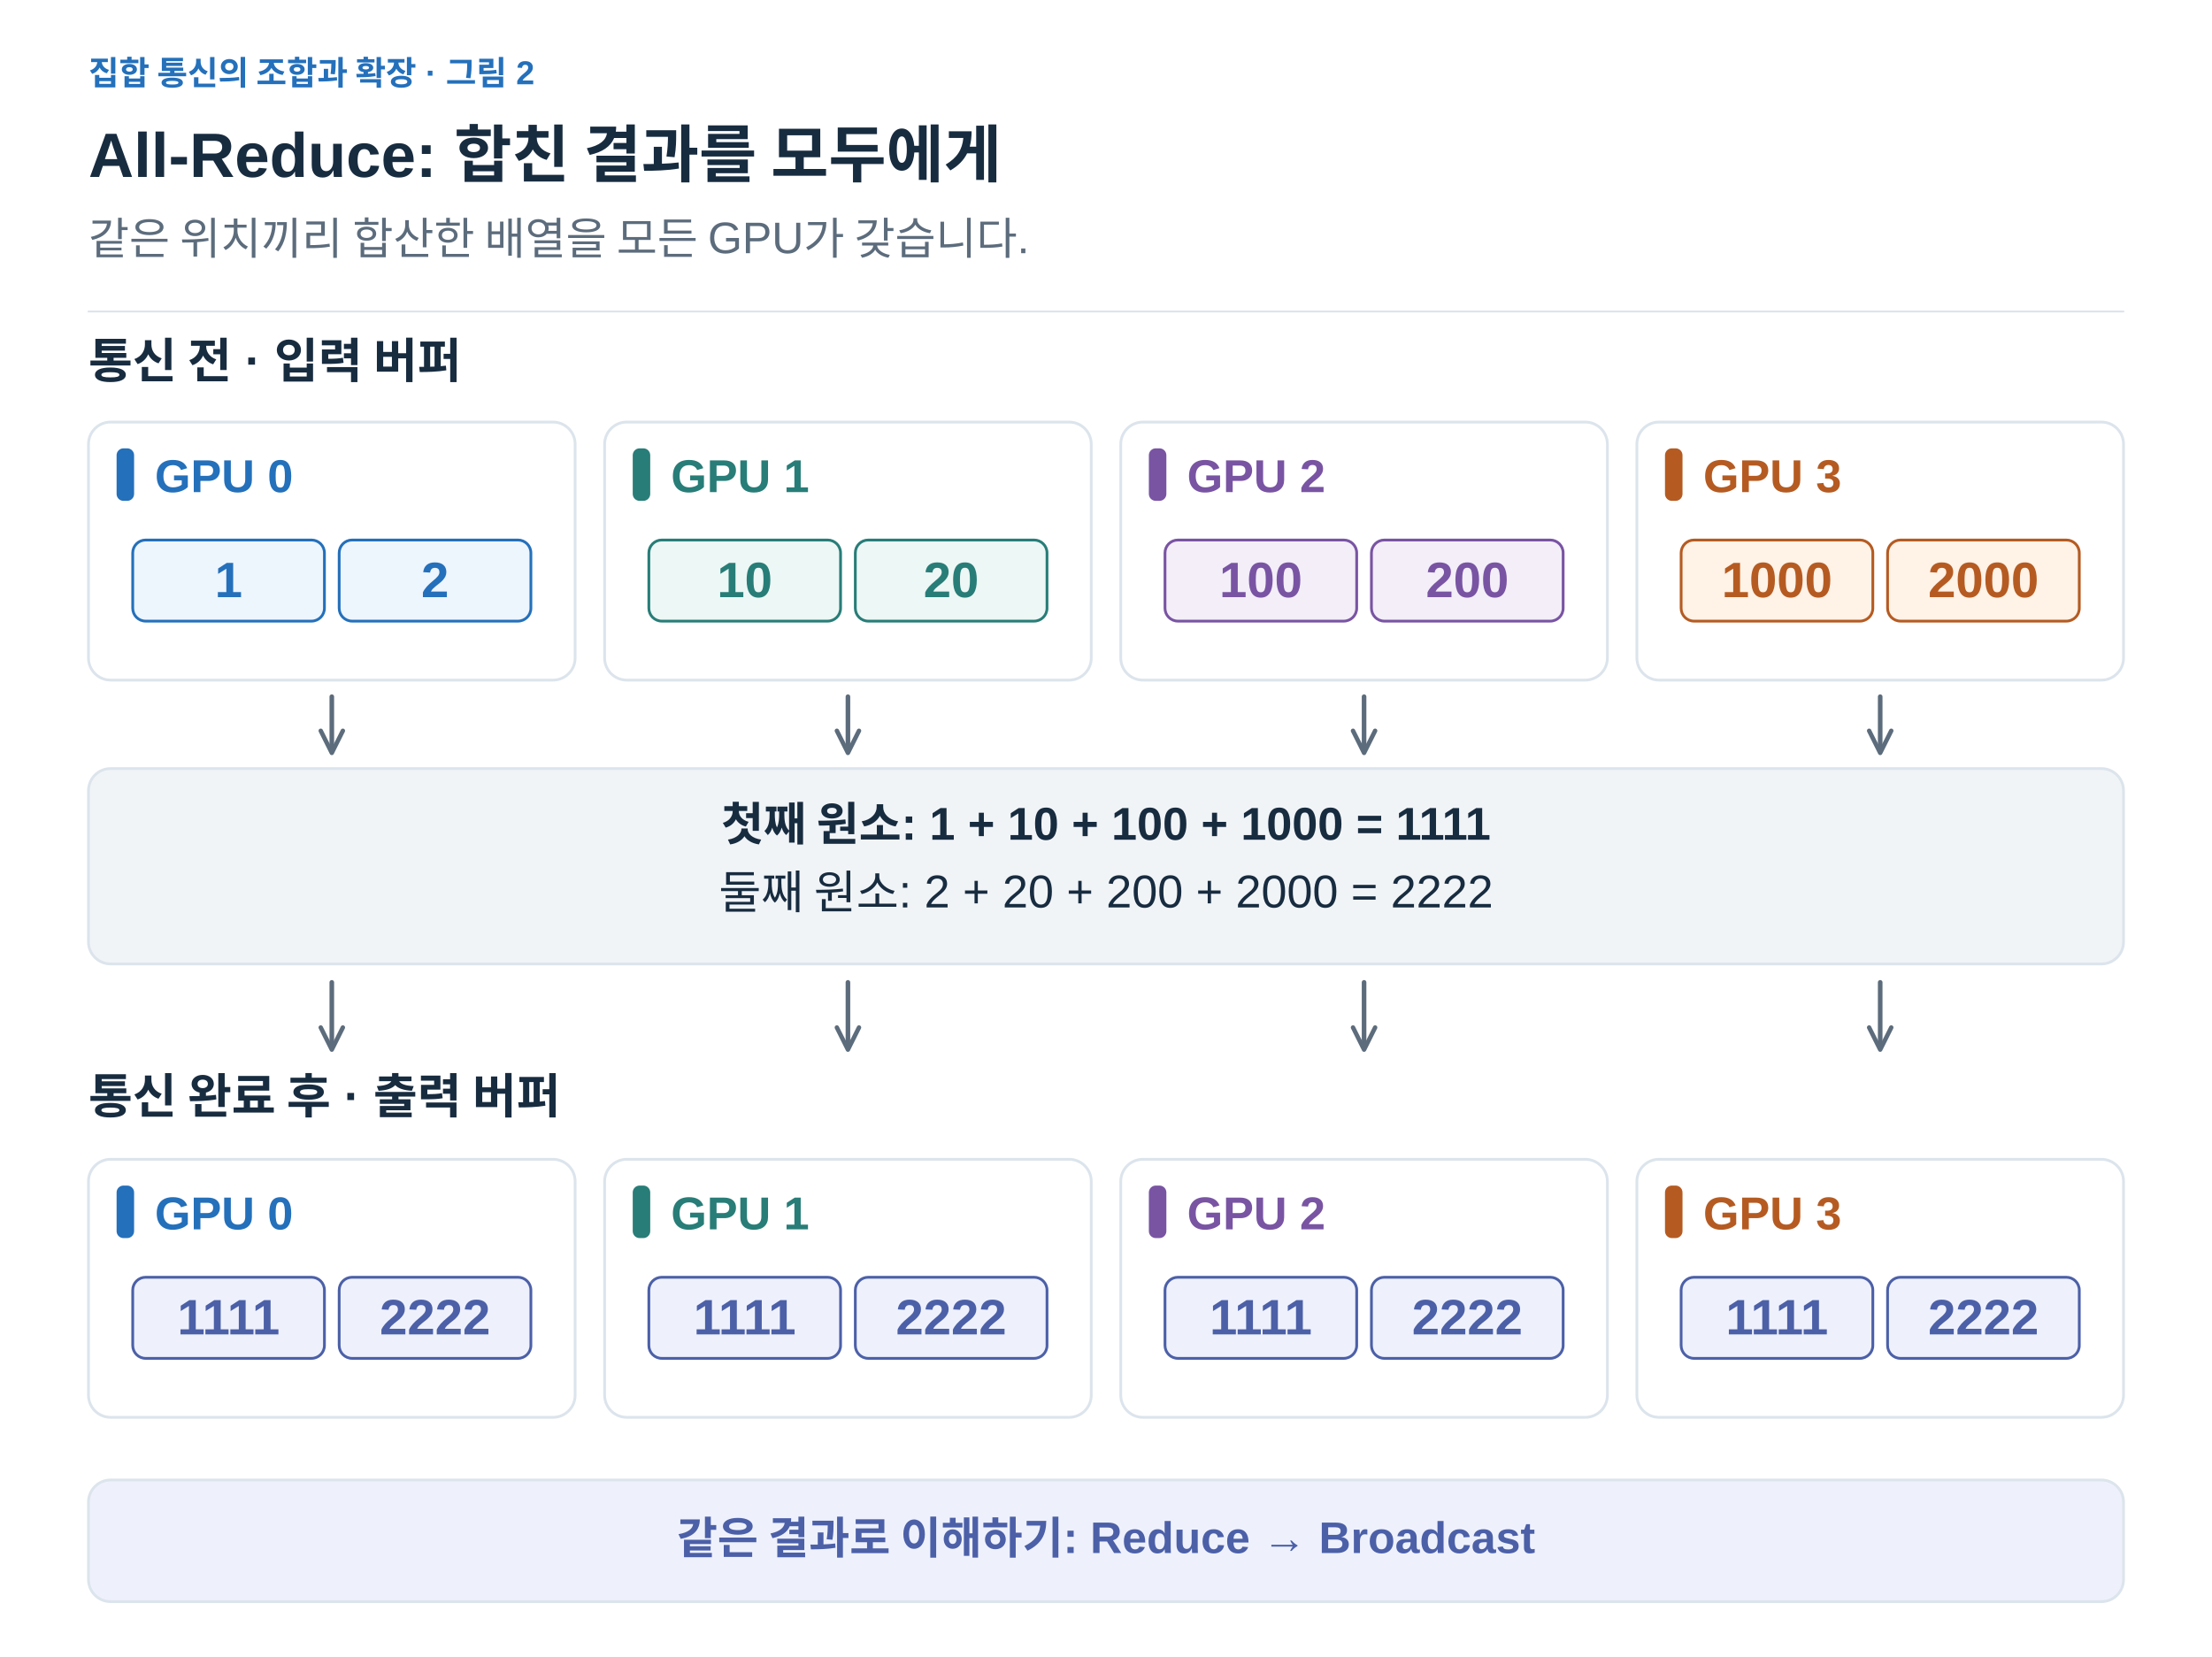
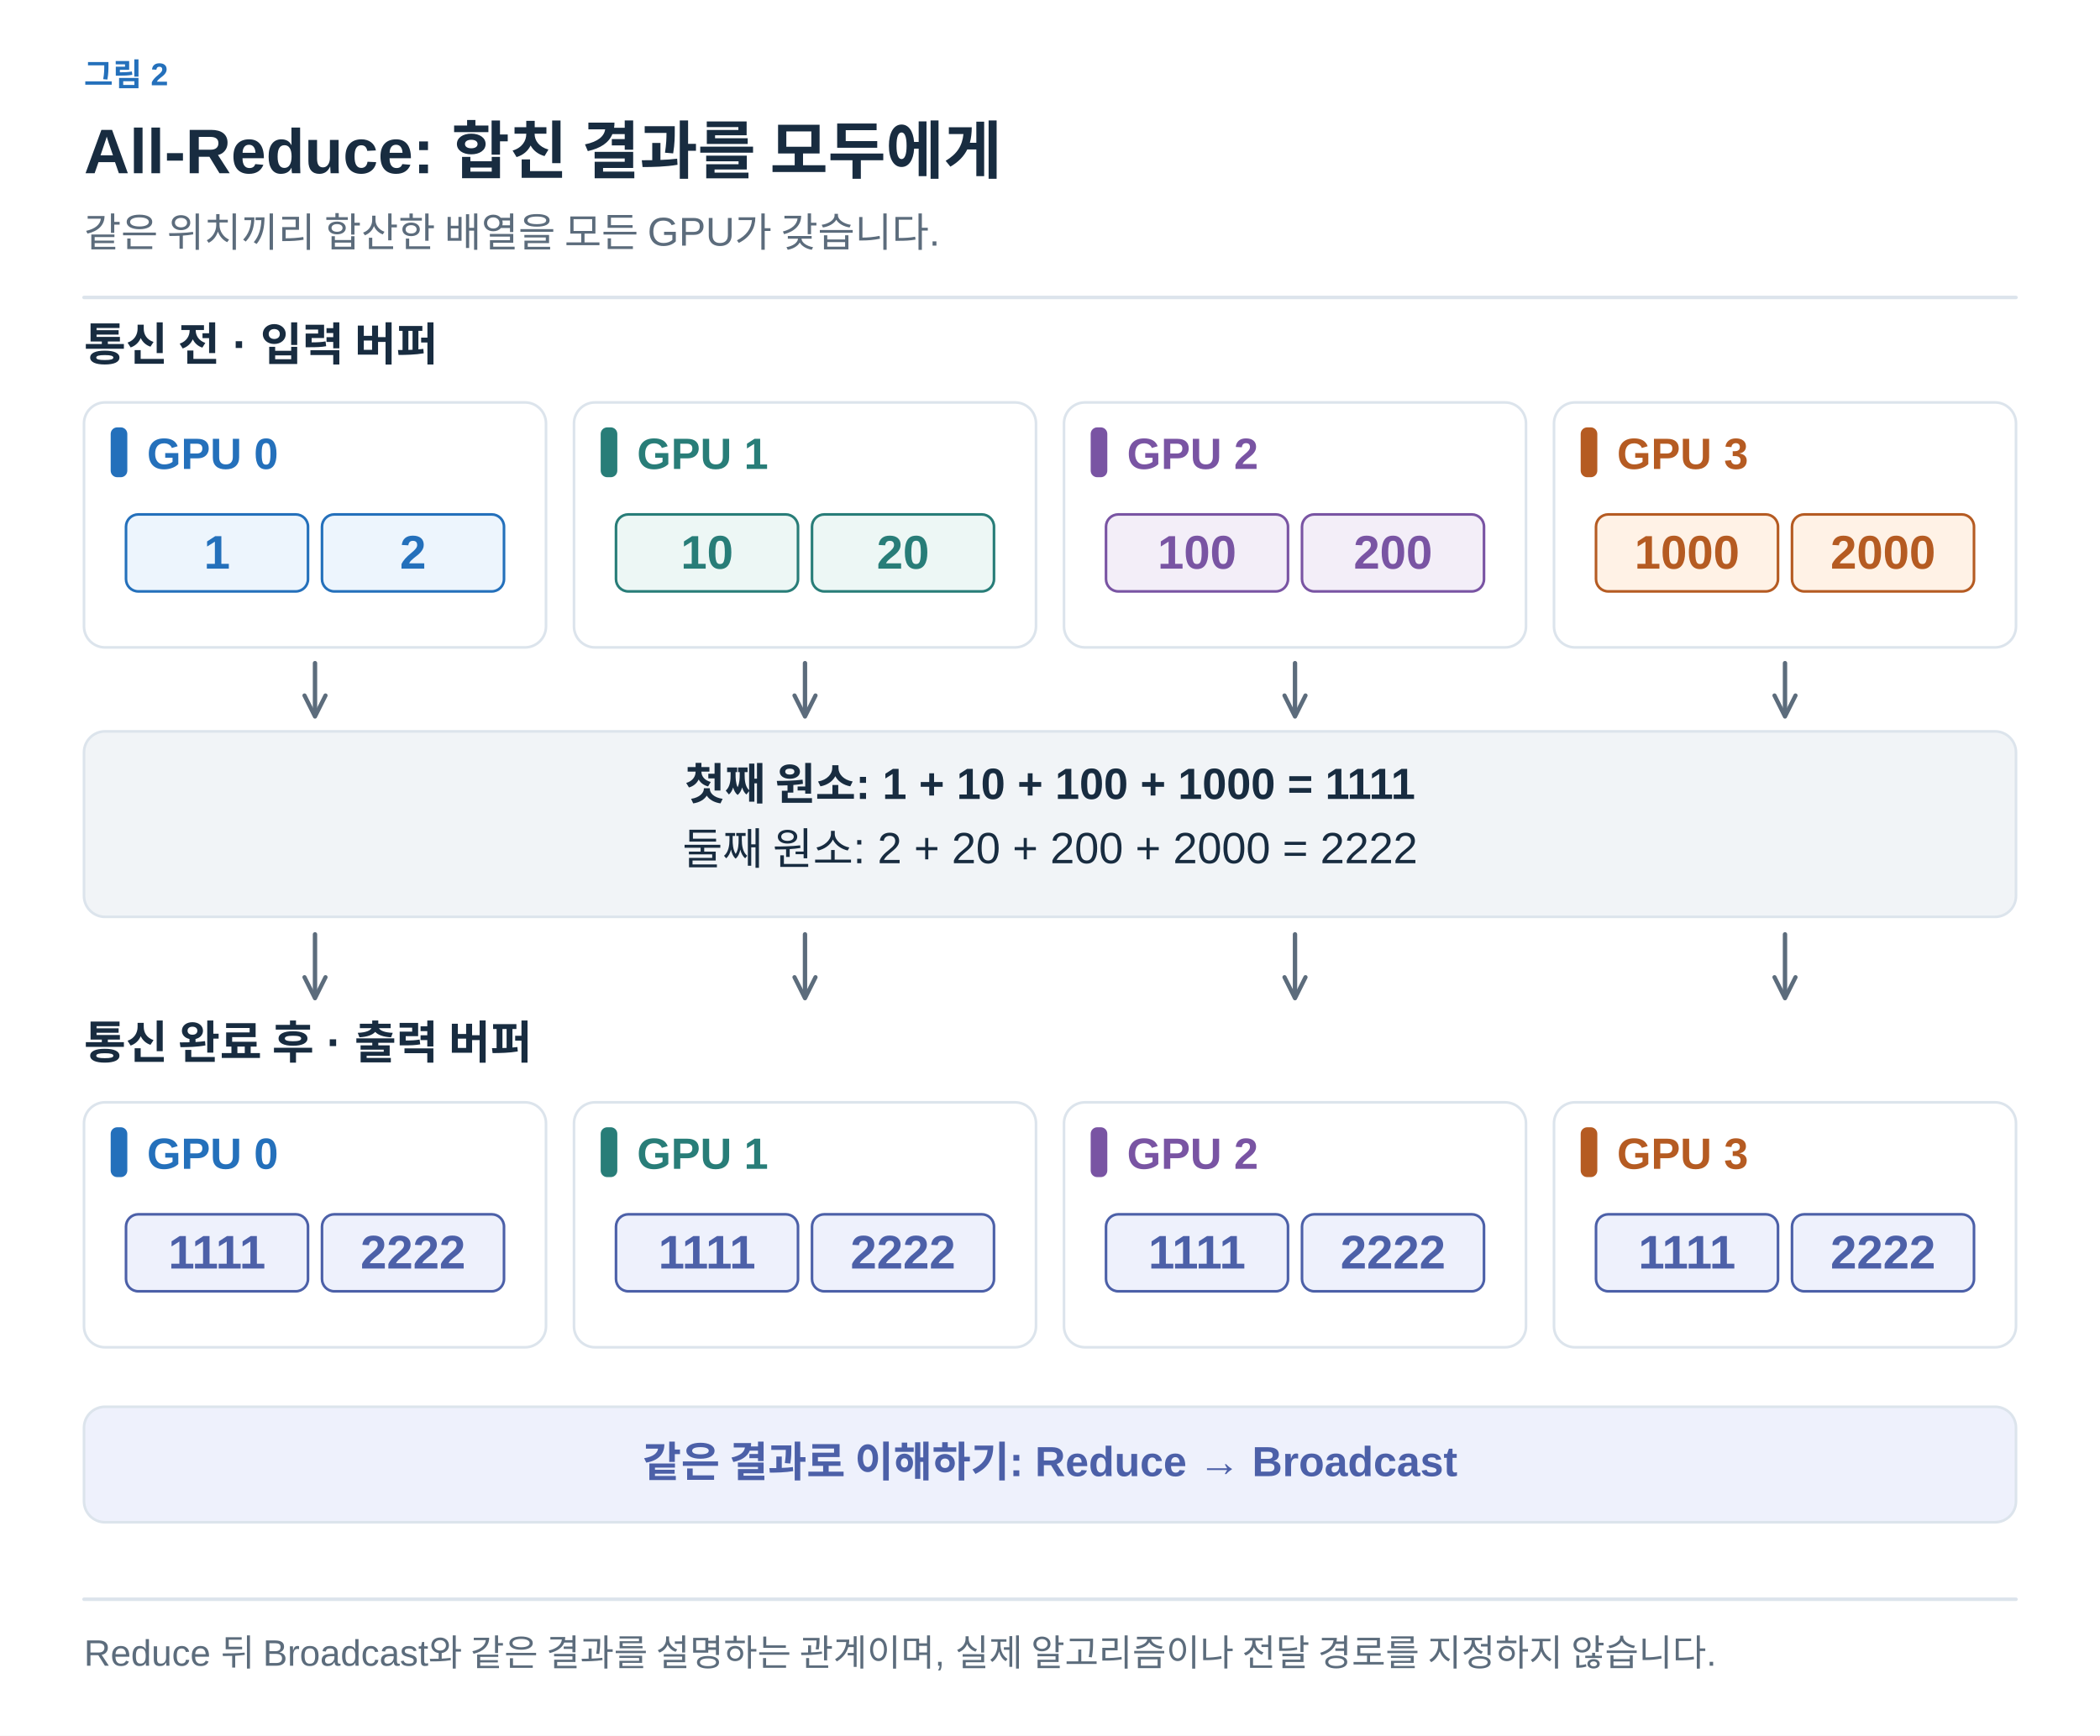
- <svg xmlns="http://www.w3.org/2000/svg" width="1200" height="899" viewBox="0 0 1200 899" role="img" aria-labelledby="title desc">
+ <svg xmlns="http://www.w3.org/2000/svg" width="1200" height="992" viewBox="0 0 1200 992" role="img" aria-labelledby="title desc">
  <defs>
-     <marker id="arrow" viewBox="0 0 10 10" refX="8" refY="5" markerWidth="6" markerHeight="6" orient="auto">
+     <marker id="arrow-ink" viewBox="0 0 10 10" refX="8" refY="5" markerWidth="6" markerHeight="6" orient="auto">
+       <path d="M1 1 L9 5 L1 9" fill="none" stroke="#182C40" stroke-width="1.6" />
+     </marker>
+     <marker id="arrow-muted" viewBox="0 0 10 10" refX="8" refY="5" markerWidth="6" markerHeight="6" orient="auto">
      <path d="M1 1 L9 5 L1 9" fill="none" stroke="#5C6C7C" stroke-width="1.6" />
    </marker>
+     <marker id="arrow-line" viewBox="0 0 10 10" refX="8" refY="5" markerWidth="6" markerHeight="6" orient="auto">
+       <path d="M1 1 L9 5 L1 9" fill="none" stroke="#DCE4EC" stroke-width="1.6" />
+     </marker>
+     <marker id="arrow-paper" viewBox="0 0 10 10" refX="8" refY="5" markerWidth="6" markerHeight="6" orient="auto">
+       <path d="M1 1 L9 5 L1 9" fill="none" stroke="#FFFFFF" stroke-width="1.6" />
+     </marker>
+     <marker id="arrow-blue" viewBox="0 0 10 10" refX="8" refY="5" markerWidth="6" markerHeight="6" orient="auto">
+       <path d="M1 1 L9 5 L1 9" fill="none" stroke="#2470BB" stroke-width="1.6" />
+     </marker>
+     <marker id="arrow-teal" viewBox="0 0 10 10" refX="8" refY="5" markerWidth="6" markerHeight="6" orient="auto">
+       <path d="M1 1 L9 5 L1 9" fill="none" stroke="#287D78" stroke-width="1.6" />
+     </marker>
+     <marker id="arrow-orange" viewBox="0 0 10 10" refX="8" refY="5" markerWidth="6" markerHeight="6" orient="auto">
+       <path d="M1 1 L9 5 L1 9" fill="none" stroke="#B55B22" stroke-width="1.6" />
+     </marker>
+     <marker id="arrow-purple" viewBox="0 0 10 10" refX="8" refY="5" markerWidth="6" markerHeight="6" orient="auto">
+       <path d="M1 1 L9 5 L1 9" fill="none" stroke="#7954A3" stroke-width="1.6" />
+     </marker>
+     <marker id="arrow-gray" viewBox="0 0 10 10" refX="8" refY="5" markerWidth="6" markerHeight="6" orient="auto">
+       <path d="M1 1 L9 5 L1 9" fill="none" stroke="#657789" stroke-width="1.6" />
+     </marker>
+     <marker id="arrow-red" viewBox="0 0 10 10" refX="8" refY="5" markerWidth="6" markerHeight="6" orient="auto">
+       <path d="M1 1 L9 5 L1 9" fill="none" stroke="#B34242" stroke-width="1.6" />
+     </marker>
+     <marker id="arrow-indigo" viewBox="0 0 10 10" refX="8" refY="5" markerWidth="6" markerHeight="6" orient="auto">
+       <path d="M1 1 L9 5 L1 9" fill="none" stroke="#4C60A8" stroke-width="1.6" />
+     </marker>
+     <marker id="arrow-slate" viewBox="0 0 10 10" refX="8" refY="5" markerWidth="6" markerHeight="6" orient="auto">
+       <path d="M1 1 L9 5 L1 9" fill="none" stroke="#8191A0" stroke-width="1.6" />
+     </marker>
+     <marker id="arrow-surface" viewBox="0 0 10 10" refX="8" refY="5" markerWidth="6" markerHeight="6" orient="auto">
+       <path d="M1 1 L9 5 L1 9" fill="none" stroke="#F8FAFC" stroke-width="1.6" />
+     </marker>
  </defs>
-   <style>text{font-family:Arial,"Apple SD Gothic Neo","Noto Sans KR",sans-serif}path{stroke-linecap:round;stroke-linejoin:round}</style>
-   <rect width="1200" height="899" fill="white" />
-   <text x="48" y="46" fill="#2470BB" font-size="18" font-weight="600" text-anchor="start">집합 통신의 조합과 확장 · 그림 2</text>
-   <text x="48" y="96" fill="#182C40" font-size="34" font-weight="700" text-anchor="start">All-Reduce: 합친 결과를 모두에게</text>
-   <text x="48" y="138" fill="#5C6C7C" font-size="24" font-weight="400" text-anchor="start">같은 위치끼리 합산한 배열을 모든 GPU가 갖습니다.</text>
-   <path d="M48,169 H1152" stroke="#DCE4EC" />
-   <text x="48" y="205" fill="#182C40" font-size="26" font-weight="700" text-anchor="start">통신 전 · 입력 버퍼</text>
-   <rect x="48" y="229" width="264" height="140" rx="12" fill="white" stroke="#DCE4EC" stroke-width="1.5" />
-   <rect x="64" y="244" width="8" height="27" rx="3" fill="#2470BB" stroke="#2470BB" stroke-width="1.5" />
-   <text x="84" y="267" fill="#2470BB" font-size="25" font-weight="700" text-anchor="start">GPU 0</text>
-   <rect x="72" y="293" width="104" height="44" rx="7" fill="#EDF5FD" stroke="#2470BB" stroke-width="1.5" />
-   <text x="124.0" y="324" fill="#2470BB" font-size="27" font-weight="600" text-anchor="middle">1</text>
-   <rect x="184" y="293" width="104" height="44" rx="7" fill="#EDF5FD" stroke="#2470BB" stroke-width="1.5" />
-   <text x="236.0" y="324" fill="#2470BB" font-size="27" font-weight="600" text-anchor="middle">2</text>
-   <path d="M180,378 V407" fill="none" stroke="#5C6C7C" stroke-width="2.5" marker-end="url(#arrow)" />
-   <rect x="328" y="229" width="264" height="140" rx="12" fill="white" stroke="#DCE4EC" stroke-width="1.5" />
-   <rect x="344" y="244" width="8" height="27" rx="3" fill="#287D78" stroke="#287D78" stroke-width="1.5" />
-   <text x="364" y="267" fill="#287D78" font-size="25" font-weight="700" text-anchor="start">GPU 1</text>
-   <rect x="352" y="293" width="104" height="44" rx="7" fill="#EDF7F5" stroke="#287D78" stroke-width="1.5" />
-   <text x="404.0" y="324" fill="#287D78" font-size="27" font-weight="600" text-anchor="middle">10</text>
-   <rect x="464" y="293" width="104" height="44" rx="7" fill="#EDF7F5" stroke="#287D78" stroke-width="1.5" />
-   <text x="516.0" y="324" fill="#287D78" font-size="27" font-weight="600" text-anchor="middle">20</text>
-   <path d="M460,378 V407" fill="none" stroke="#5C6C7C" stroke-width="2.5" marker-end="url(#arrow)" />
-   <rect x="608" y="229" width="264" height="140" rx="12" fill="white" stroke="#DCE4EC" stroke-width="1.5" />
-   <rect x="624" y="244" width="8" height="27" rx="3" fill="#7954A3" stroke="#7954A3" stroke-width="1.5" />
-   <text x="644" y="267" fill="#7954A3" font-size="25" font-weight="700" text-anchor="start">GPU 2</text>
-   <rect x="632" y="293" width="104" height="44" rx="7" fill="#F3EEF8" stroke="#7954A3" stroke-width="1.5" />
-   <text x="684.0" y="324" fill="#7954A3" font-size="27" font-weight="600" text-anchor="middle">100</text>
-   <rect x="744" y="293" width="104" height="44" rx="7" fill="#F3EEF8" stroke="#7954A3" stroke-width="1.5" />
-   <text x="796.0" y="324" fill="#7954A3" font-size="27" font-weight="600" text-anchor="middle">200</text>
-   <path d="M740,378 V407" fill="none" stroke="#5C6C7C" stroke-width="2.5" marker-end="url(#arrow)" />
-   <rect x="888" y="229" width="264" height="140" rx="12" fill="white" stroke="#DCE4EC" stroke-width="1.5" />
-   <rect x="904" y="244" width="8" height="27" rx="3" fill="#B55B22" stroke="#B55B22" stroke-width="1.5" />
-   <text x="924" y="267" fill="#B55B22" font-size="25" font-weight="700" text-anchor="start">GPU 3</text>
-   <rect x="912" y="293" width="104" height="44" rx="7" fill="#FFF2E6" stroke="#B55B22" stroke-width="1.5" />
-   <text x="964.0" y="324" fill="#B55B22" font-size="27" font-weight="600" text-anchor="middle">1000</text>
-   <rect x="1024" y="293" width="104" height="44" rx="7" fill="#FFF2E6" stroke="#B55B22" stroke-width="1.5" />
-   <text x="1076.0" y="324" fill="#B55B22" font-size="27" font-weight="600" text-anchor="middle">2000</text>
-   <path d="M1020,378 V407" fill="none" stroke="#5C6C7C" stroke-width="2.5" marker-end="url(#arrow)" />
-   <rect x="48" y="417" width="1104" height="106" rx="12" fill="#F1F4F7" stroke="#DCE4EC" stroke-width="1.5" />
-   <text x="600" y="456" fill="#182C40" font-size="25" font-weight="600" text-anchor="middle">첫째 원소: 1 + 10 + 100 + 1000 = 1111</text>
-   <text x="600" y="493" fill="#182C40" font-size="25" font-weight="400" text-anchor="middle">둘째 원소: 2 + 20 + 200 + 2000 = 2222</text>
-   <path d="M180,533 V568" fill="none" stroke="#5C6C7C" stroke-width="2.5" marker-end="url(#arrow)" />
-   <path d="M460,533 V568" fill="none" stroke="#5C6C7C" stroke-width="2.5" marker-end="url(#arrow)" />
-   <path d="M740,533 V568" fill="none" stroke="#5C6C7C" stroke-width="2.5" marker-end="url(#arrow)" />
-   <path d="M1020,533 V568" fill="none" stroke="#5C6C7C" stroke-width="2.5" marker-end="url(#arrow)" />
-   <text x="48" y="604" fill="#182C40" font-size="26" font-weight="700" text-anchor="start">통신 완료 후 · 출력 버퍼</text>
-   <rect x="48" y="629" width="264" height="140" rx="12" fill="white" stroke="#DCE4EC" stroke-width="1.5" />
-   <rect x="64" y="644" width="8" height="27" rx="3" fill="#2470BB" stroke="#2470BB" stroke-width="1.5" />
-   <text x="84" y="667" fill="#2470BB" font-size="25" font-weight="700" text-anchor="start">GPU 0</text>
-   <rect x="72" y="693" width="104" height="44" rx="7" fill="#EEF1FC" stroke="#4C60A8" stroke-width="1.5" />
-   <text x="124.0" y="724" fill="#4C60A8" font-size="27" font-weight="600" text-anchor="middle">1111</text>
-   <rect x="184" y="693" width="104" height="44" rx="7" fill="#EEF1FC" stroke="#4C60A8" stroke-width="1.5" />
-   <text x="236.0" y="724" fill="#4C60A8" font-size="27" font-weight="600" text-anchor="middle">2222</text>
-   <rect x="328" y="629" width="264" height="140" rx="12" fill="white" stroke="#DCE4EC" stroke-width="1.5" />
-   <rect x="344" y="644" width="8" height="27" rx="3" fill="#287D78" stroke="#287D78" stroke-width="1.5" />
-   <text x="364" y="667" fill="#287D78" font-size="25" font-weight="700" text-anchor="start">GPU 1</text>
-   <rect x="352" y="693" width="104" height="44" rx="7" fill="#EEF1FC" stroke="#4C60A8" stroke-width="1.5" />
-   <text x="404.0" y="724" fill="#4C60A8" font-size="27" font-weight="600" text-anchor="middle">1111</text>
-   <rect x="464" y="693" width="104" height="44" rx="7" fill="#EEF1FC" stroke="#4C60A8" stroke-width="1.5" />
-   <text x="516.0" y="724" fill="#4C60A8" font-size="27" font-weight="600" text-anchor="middle">2222</text>
-   <rect x="608" y="629" width="264" height="140" rx="12" fill="white" stroke="#DCE4EC" stroke-width="1.5" />
-   <rect x="624" y="644" width="8" height="27" rx="3" fill="#7954A3" stroke="#7954A3" stroke-width="1.5" />
-   <text x="644" y="667" fill="#7954A3" font-size="25" font-weight="700" text-anchor="start">GPU 2</text>
-   <rect x="632" y="693" width="104" height="44" rx="7" fill="#EEF1FC" stroke="#4C60A8" stroke-width="1.5" />
-   <text x="684.0" y="724" fill="#4C60A8" font-size="27" font-weight="600" text-anchor="middle">1111</text>
-   <rect x="744" y="693" width="104" height="44" rx="7" fill="#EEF1FC" stroke="#4C60A8" stroke-width="1.5" />
-   <text x="796.0" y="724" fill="#4C60A8" font-size="27" font-weight="600" text-anchor="middle">2222</text>
-   <rect x="888" y="629" width="264" height="140" rx="12" fill="white" stroke="#DCE4EC" stroke-width="1.5" />
-   <rect x="904" y="644" width="8" height="27" rx="3" fill="#B55B22" stroke="#B55B22" stroke-width="1.5" />
-   <text x="924" y="667" fill="#B55B22" font-size="25" font-weight="700" text-anchor="start">GPU 3</text>
-   <rect x="912" y="693" width="104" height="44" rx="7" fill="#EEF1FC" stroke="#4C60A8" stroke-width="1.5" />
-   <text x="964.0" y="724" fill="#4C60A8" font-size="27" font-weight="600" text-anchor="middle">1111</text>
-   <rect x="1024" y="693" width="104" height="44" rx="7" fill="#EEF1FC" stroke="#4C60A8" stroke-width="1.5" />
-   <text x="1076.0" y="724" fill="#4C60A8" font-size="27" font-weight="600" text-anchor="middle">2222</text>
-   <rect x="48" y="803" width="1104" height="66" rx="12" fill="#EEF1FC" stroke="#DCE4EC" stroke-width="1.5" />
-   <text x="600" y="843" fill="#4C60A8" font-size="24" font-weight="600" text-anchor="middle">같은 결과로 이해하기: Reduce → Broadcast</text>
+   <style>text{font-family:Arial,"Apple SD Gothic Neo","Noto Sans KR",sans-serif}text[font-family]{font-family:Menlo,Consolas,monospace}path{stroke-linecap:round;stroke-linejoin:round}</style>
+   <rect width="100%" height="100%" fill="white" />
+   <text x="48" y="49" fill="#2470BB" font-size="18" font-weight="600" text-anchor="start" data-max-width="1104">그림 2</text>
+   <text x="48" y="99" fill="#182C40" font-size="36" font-weight="700" text-anchor="start" data-max-width="1104">All-Reduce: 합친 결과를 모두에게</text>
+   <text x="48" y="141" fill="#5C6C7C" font-size="23" font-weight="400" text-anchor="start" data-max-width="1104">같은 위치끼리 합산한 배열을 모든 GPU가 갖습니다.</text>
+   <path d="M48,170 H1152" stroke="#DCE4EC" stroke-width="2" />
+   <g transform="translate(48 206) scale(1)" data-panel="1">
+     <g transform="translate(-48 -205)">
+       <text x="48" y="205" fill="#182C40" font-size="26" font-weight="700" text-anchor="start">통신 전 · 입력 버퍼</text>
+       <rect x="48" y="229" width="264" height="140" rx="12" fill="white" stroke="#DCE4EC" stroke-width="1.5" />
+       <rect x="64" y="244" width="8" height="27" rx="3" fill="#2470BB" stroke="#2470BB" stroke-width="1.5" />
+       <text x="84" y="267" fill="#2470BB" font-size="25" font-weight="700" text-anchor="start">GPU 0</text>
+       <rect x="72" y="293" width="104" height="44" rx="7" fill="#EDF5FD" stroke="#2470BB" stroke-width="1.5" />
+       <text x="124" y="324" fill="#2470BB" font-size="27" font-weight="600" text-anchor="middle">1</text>
+       <rect x="184" y="293" width="104" height="44" rx="7" fill="#EDF5FD" stroke="#2470BB" stroke-width="1.5" />
+       <text x="236" y="324" fill="#2470BB" font-size="27" font-weight="600" text-anchor="middle">2</text>
+       <path d="M180,378 V407" fill="none" stroke="#5C6C7C" stroke-width="2.5" marker-end="url(#arrow-muted)" />
+       <rect x="328" y="229" width="264" height="140" rx="12" fill="white" stroke="#DCE4EC" stroke-width="1.5" />
+       <rect x="344" y="244" width="8" height="27" rx="3" fill="#287D78" stroke="#287D78" stroke-width="1.5" />
+       <text x="364" y="267" fill="#287D78" font-size="25" font-weight="700" text-anchor="start">GPU 1</text>
+       <rect x="352" y="293" width="104" height="44" rx="7" fill="#EDF7F5" stroke="#287D78" stroke-width="1.5" />
+       <text x="404" y="324" fill="#287D78" font-size="27" font-weight="600" text-anchor="middle">10</text>
+       <rect x="464" y="293" width="104" height="44" rx="7" fill="#EDF7F5" stroke="#287D78" stroke-width="1.5" />
+       <text x="516" y="324" fill="#287D78" font-size="27" font-weight="600" text-anchor="middle">20</text>
+       <path d="M460,378 V407" fill="none" stroke="#5C6C7C" stroke-width="2.5" marker-end="url(#arrow-muted)" />
+       <rect x="608" y="229" width="264" height="140" rx="12" fill="white" stroke="#DCE4EC" stroke-width="1.5" />
+       <rect x="624" y="244" width="8" height="27" rx="3" fill="#7954A3" stroke="#7954A3" stroke-width="1.5" />
+       <text x="644" y="267" fill="#7954A3" font-size="25" font-weight="700" text-anchor="start">GPU 2</text>
+       <rect x="632" y="293" width="104" height="44" rx="7" fill="#F3EEF8" stroke="#7954A3" stroke-width="1.5" />
+       <text x="684" y="324" fill="#7954A3" font-size="27" font-weight="600" text-anchor="middle">100</text>
+       <rect x="744" y="293" width="104" height="44" rx="7" fill="#F3EEF8" stroke="#7954A3" stroke-width="1.5" />
+       <text x="796" y="324" fill="#7954A3" font-size="27" font-weight="600" text-anchor="middle">200</text>
+       <path d="M740,378 V407" fill="none" stroke="#5C6C7C" stroke-width="2.5" marker-end="url(#arrow-muted)" />
+       <rect x="888" y="229" width="264" height="140" rx="12" fill="white" stroke="#DCE4EC" stroke-width="1.5" />
+       <rect x="904" y="244" width="8" height="27" rx="3" fill="#B55B22" stroke="#B55B22" stroke-width="1.5" />
+       <text x="924" y="267" fill="#B55B22" font-size="25" font-weight="700" text-anchor="start">GPU 3</text>
+       <rect x="912" y="293" width="104" height="44" rx="7" fill="#FFF2E6" stroke="#B55B22" stroke-width="1.5" />
+       <text x="964" y="324" fill="#B55B22" font-size="27" font-weight="600" text-anchor="middle">1000</text>
+       <rect x="1024" y="293" width="104" height="44" rx="7" fill="#FFF2E6" stroke="#B55B22" stroke-width="1.5" />
+       <text x="1076" y="324" fill="#B55B22" font-size="27" font-weight="600" text-anchor="middle">2000</text>
+       <path d="M1020,378 V407" fill="none" stroke="#5C6C7C" stroke-width="2.5" marker-end="url(#arrow-muted)" />
+       <rect x="48" y="417" width="1104" height="106" rx="12" fill="#F1F4F7" stroke="#DCE4EC" stroke-width="1.5" />
+       <text x="600" y="456" fill="#182C40" font-size="25" font-weight="600" text-anchor="middle">첫째 원소: 1 + 10 + 100 + 1000 = 1111</text>
+       <text x="600" y="493" fill="#182C40" font-size="25" font-weight="400" text-anchor="middle">둘째 원소: 2 + 20 + 200 + 2000 = 2222</text>
+       <path d="M180,533 V568" fill="none" stroke="#5C6C7C" stroke-width="2.5" marker-end="url(#arrow-muted)" />
+       <path d="M460,533 V568" fill="none" stroke="#5C6C7C" stroke-width="2.5" marker-end="url(#arrow-muted)" />
+       <path d="M740,533 V568" fill="none" stroke="#5C6C7C" stroke-width="2.5" marker-end="url(#arrow-muted)" />
+       <path d="M1020,533 V568" fill="none" stroke="#5C6C7C" stroke-width="2.5" marker-end="url(#arrow-muted)" />
+       <text x="48" y="604" fill="#182C40" font-size="26" font-weight="700" text-anchor="start">통신 완료 후 · 출력 버퍼</text>
+       <rect x="48" y="629" width="264" height="140" rx="12" fill="white" stroke="#DCE4EC" stroke-width="1.5" />
+       <rect x="64" y="644" width="8" height="27" rx="3" fill="#2470BB" stroke="#2470BB" stroke-width="1.5" />
+       <text x="84" y="667" fill="#2470BB" font-size="25" font-weight="700" text-anchor="start">GPU 0</text>
+       <rect x="72" y="693" width="104" height="44" rx="7" fill="#EEF1FC" stroke="#4C60A8" stroke-width="1.5" />
+       <text x="124" y="724" fill="#4C60A8" font-size="27" font-weight="600" text-anchor="middle">1111</text>
+       <rect x="184" y="693" width="104" height="44" rx="7" fill="#EEF1FC" stroke="#4C60A8" stroke-width="1.5" />
+       <text x="236" y="724" fill="#4C60A8" font-size="27" font-weight="600" text-anchor="middle">2222</text>
+       <rect x="328" y="629" width="264" height="140" rx="12" fill="white" stroke="#DCE4EC" stroke-width="1.5" />
+       <rect x="344" y="644" width="8" height="27" rx="3" fill="#287D78" stroke="#287D78" stroke-width="1.5" />
+       <text x="364" y="667" fill="#287D78" font-size="25" font-weight="700" text-anchor="start">GPU 1</text>
+       <rect x="352" y="693" width="104" height="44" rx="7" fill="#EEF1FC" stroke="#4C60A8" stroke-width="1.5" />
+       <text x="404" y="724" fill="#4C60A8" font-size="27" font-weight="600" text-anchor="middle">1111</text>
+       <rect x="464" y="693" width="104" height="44" rx="7" fill="#EEF1FC" stroke="#4C60A8" stroke-width="1.5" />
+       <text x="516" y="724" fill="#4C60A8" font-size="27" font-weight="600" text-anchor="middle">2222</text>
+       <rect x="608" y="629" width="264" height="140" rx="12" fill="white" stroke="#DCE4EC" stroke-width="1.5" />
+       <rect x="624" y="644" width="8" height="27" rx="3" fill="#7954A3" stroke="#7954A3" stroke-width="1.5" />
+       <text x="644" y="667" fill="#7954A3" font-size="25" font-weight="700" text-anchor="start">GPU 2</text>
+       <rect x="632" y="693" width="104" height="44" rx="7" fill="#EEF1FC" stroke="#4C60A8" stroke-width="1.5" />
+       <text x="684" y="724" fill="#4C60A8" font-size="27" font-weight="600" text-anchor="middle">1111</text>
+       <rect x="744" y="693" width="104" height="44" rx="7" fill="#EEF1FC" stroke="#4C60A8" stroke-width="1.5" />
+       <text x="796" y="724" fill="#4C60A8" font-size="27" font-weight="600" text-anchor="middle">2222</text>
+       <rect x="888" y="629" width="264" height="140" rx="12" fill="white" stroke="#DCE4EC" stroke-width="1.5" />
+       <rect x="904" y="644" width="8" height="27" rx="3" fill="#B55B22" stroke="#B55B22" stroke-width="1.5" />
+       <text x="924" y="667" fill="#B55B22" font-size="25" font-weight="700" text-anchor="start">GPU 3</text>
+       <rect x="912" y="693" width="104" height="44" rx="7" fill="#EEF1FC" stroke="#4C60A8" stroke-width="1.5" />
+       <text x="964" y="724" fill="#4C60A8" font-size="27" font-weight="600" text-anchor="middle">1111</text>
+       <rect x="1024" y="693" width="104" height="44" rx="7" fill="#EEF1FC" stroke="#4C60A8" stroke-width="1.5" />
+       <text x="1076" y="724" fill="#4C60A8" font-size="27" font-weight="600" text-anchor="middle">2222</text>
+       <rect x="48" y="803" width="1104" height="66" rx="12" fill="#EEF1FC" stroke="#DCE4EC" stroke-width="1.5" />
+       <text x="600" y="843" fill="#4C60A8" font-size="24" font-weight="600" text-anchor="middle">같은 결과로 이해하기: Reduce → Broadcast</text>
+     </g>
+   </g>
+   <path d="M48,914 H1152" stroke="#DCE4EC" stroke-width="2" />
+   <text x="48" y="952" fill="#5C6C7C" font-size="21" font-weight="400" text-anchor="start" data-max-width="1104">Reduce 뒤 Broadcast와 같은 결과를 설명하는 관계이며, 실제 알고리즘이나 전달 경로를 지정하지 않습니다.</text>
</svg>
